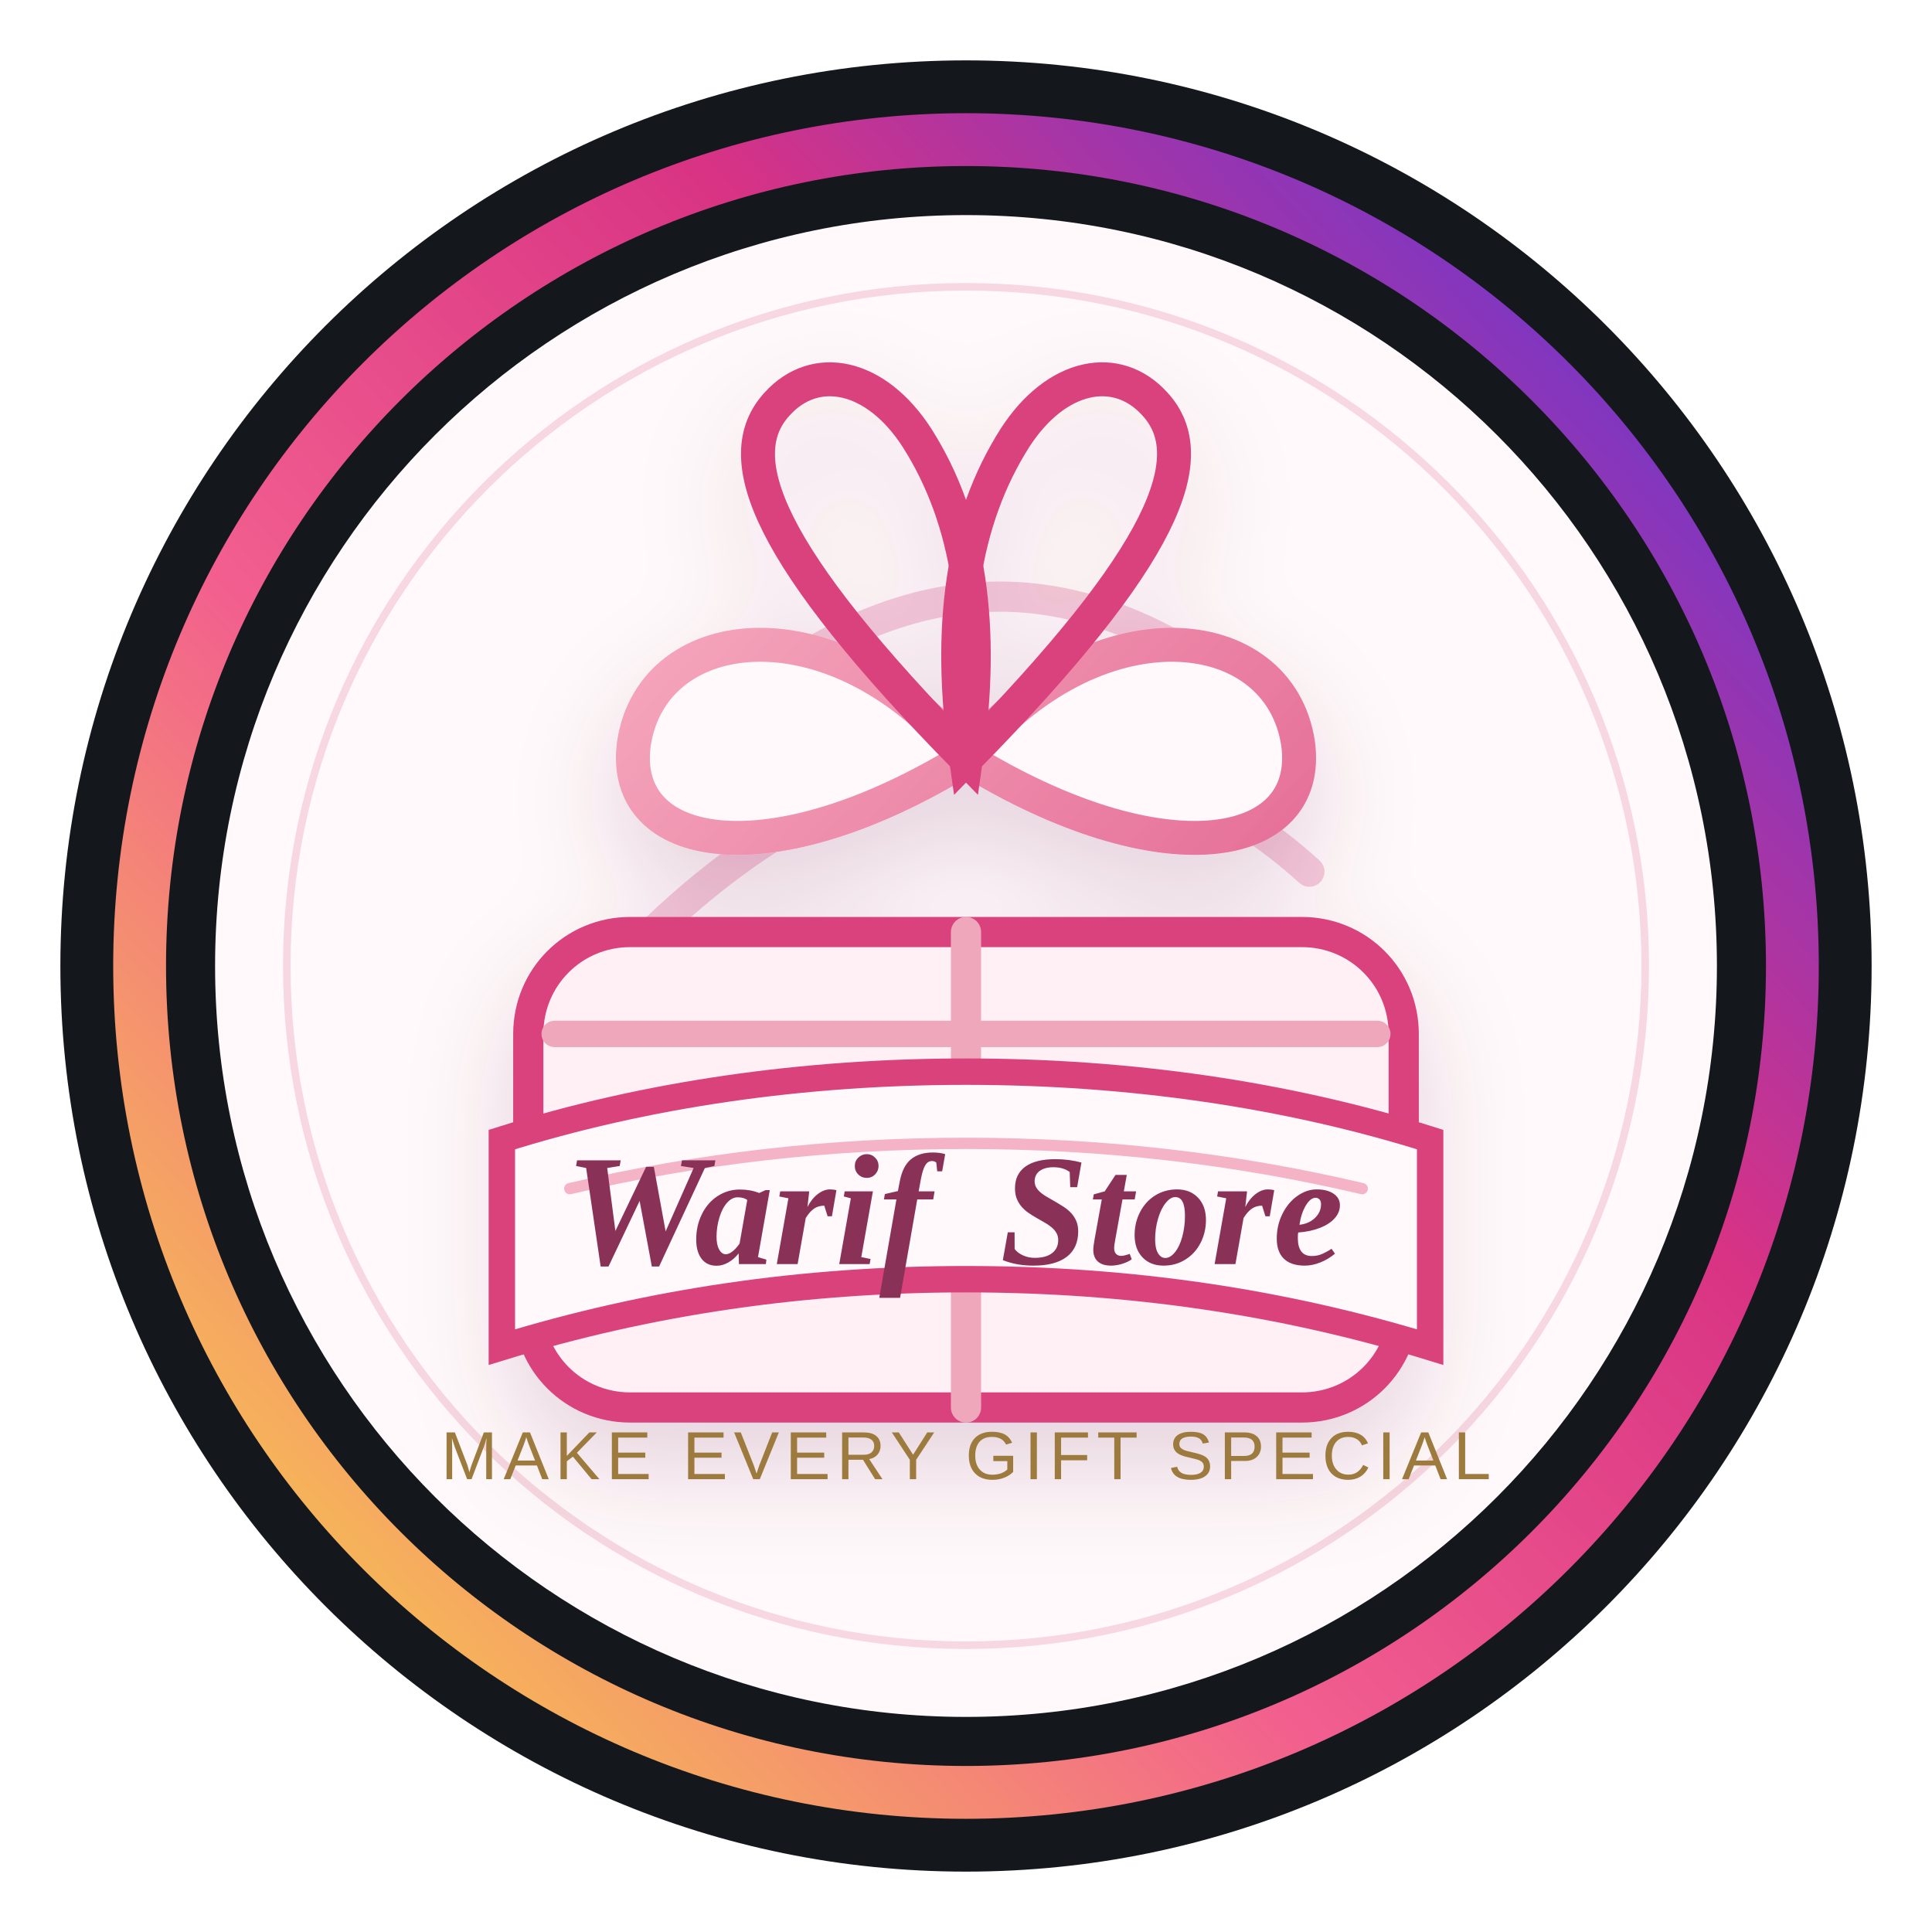
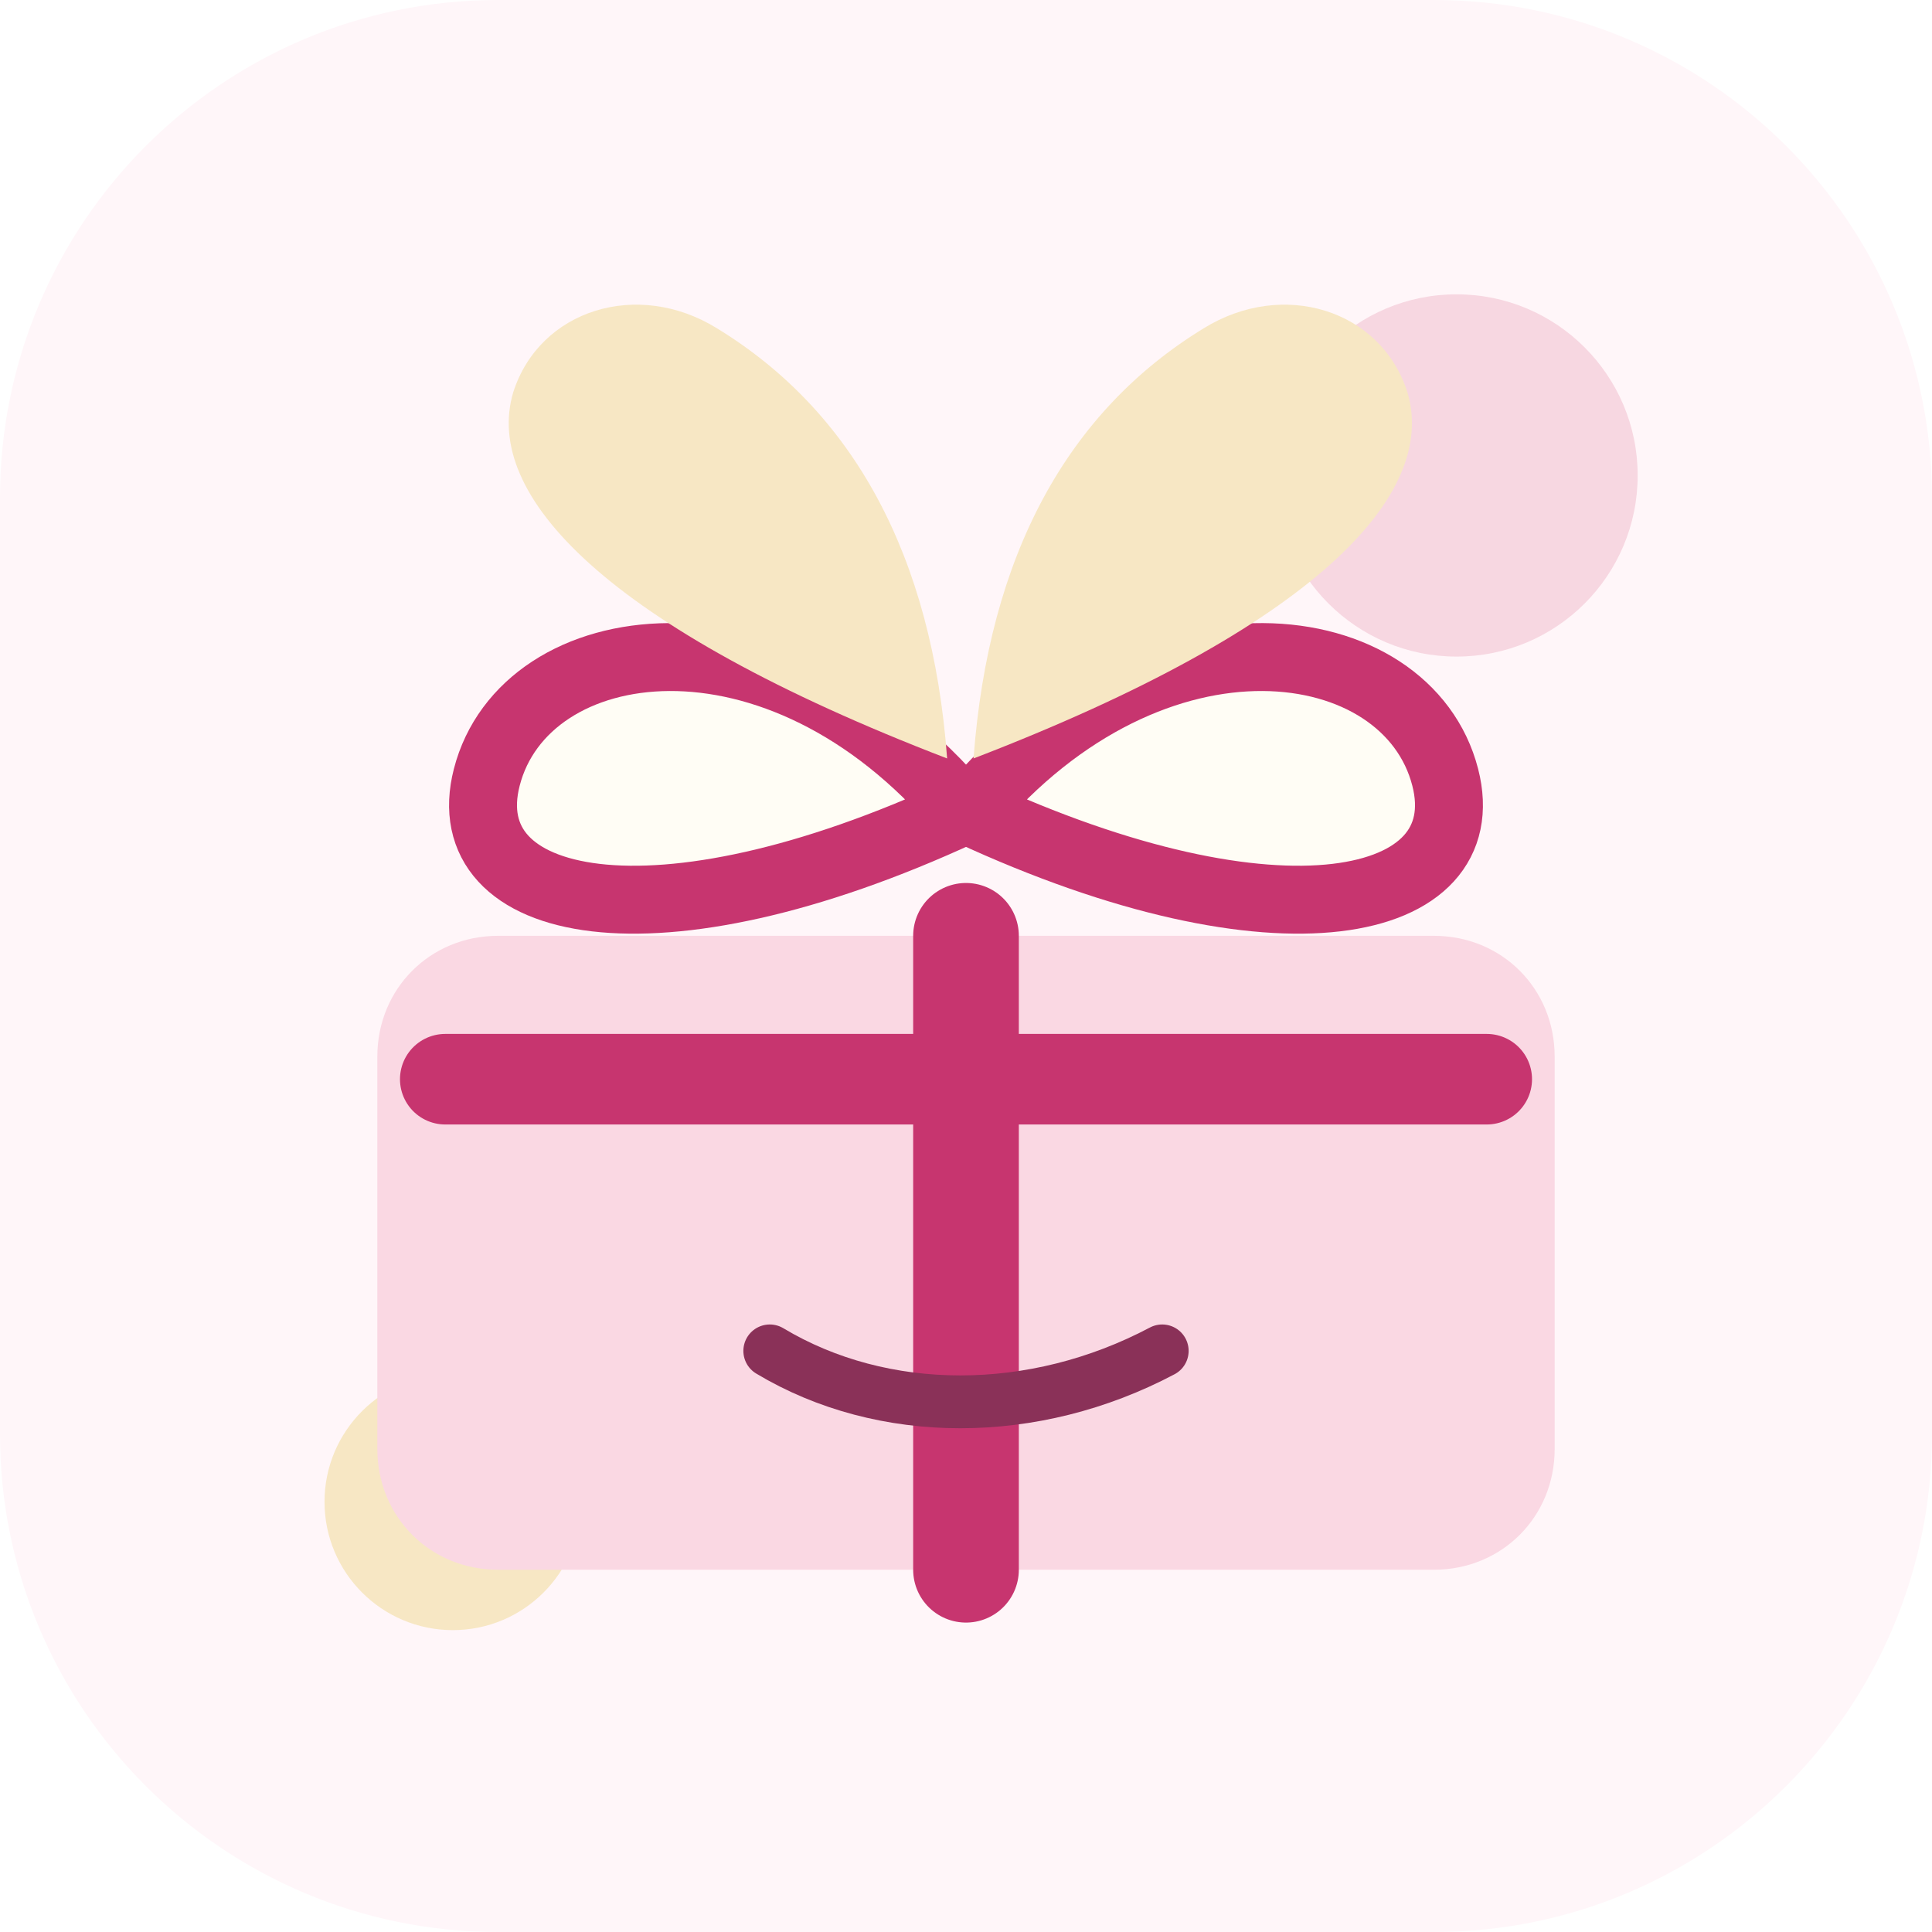
<svg xmlns="http://www.w3.org/2000/svg" viewBox="0 0 512 512" role="img" aria-labelledby="title desc">
-   <defs>
-     <linearGradient id="ring" x1="63" y1="437" x2="449" y2="75" gradientUnits="userSpaceOnUse">
-       <stop offset="0" stop-color="#F7C84C" />
-       <stop offset="0.36" stop-color="#F25F8F" />
-       <stop offset="0.68" stop-color="#D83384" />
-       <stop offset="1" stop-color="#6737D1" />
-     </linearGradient>
-     <linearGradient id="rose" x1="133" y1="140" x2="389" y2="380" gradientUnits="userSpaceOnUse">
-       <stop offset="0" stop-color="#F9B5C6" />
-       <stop offset="1" stop-color="#D9427B" />
-     </linearGradient>
-     <filter id="softShadow" x="-20%" y="-20%" width="140%" height="140%">
-       <feDropShadow dx="0" dy="12" stdDeviation="14" flood-color="#5C1839" flood-opacity="0.16" />
-     </filter>
-   </defs>
-   <circle cx="256" cy="256" r="240" fill="#14181C" />
-   <circle cx="256" cy="256" r="219" fill="none" stroke="url(#ring)" stroke-width="14" />
-   <circle cx="256" cy="256" r="199" fill="#FFF9FB" />
-   <circle cx="256" cy="256" r="180" fill="none" stroke="#F7D7E1" stroke-width="2" />
-   <g opacity="0.26" stroke="#D9427B" stroke-width="8" stroke-linecap="round" fill="none">
-     <path d="M164 256c34-36 70-55 108-55 28 0 53 10 75 30" />
-     <path d="M159 281c42 29 87 39 134 29 28-6 51-19 69-39" />
-     <path d="M204 180c42-30 83-29 124 2" />
-   </g>
-   <g filter="url(#softShadow)">
-     <path d="M167 247h178c15 0 27 12 27 27v72c0 15-12 27-27 27H167c-15 0-27-12-27-27v-72c0-15 12-27 27-27z" fill="#FFF0F5" stroke="#D9427B" stroke-width="8" />
-     <path d="M147 274h218" stroke="#EFA8BB" stroke-width="7" stroke-linecap="round" />
-     <path d="M256 247v126" stroke="#EFA8BB" stroke-width="8" stroke-linecap="round" />
-     <path d="M256 201c-34-42-83-37-88-4-4 29 36 36 88 4z" fill="#FFF9FB" stroke="url(#rose)" stroke-width="9" stroke-linejoin="round" />
-     <path d="M256 201c34-42 83-37 88-4 4 29-36 36-88 4z" fill="#FFF9FB" stroke="url(#rose)" stroke-width="9" stroke-linejoin="round" />
-     <path d="M256 201c-5-35-1-63 13-85 11-17 27-20 37-9 13 14 3 40-50 94z" fill="none" stroke="#D9427B" stroke-width="9" stroke-linecap="round" />
-     <path d="M256 201c5-35 1-63-13-85-11-17-27-20-37-9-13 14-3 40 50 94z" fill="none" stroke="#D9427B" stroke-width="9" stroke-linecap="round" />
-   </g>
-   <path d="M133 302c38-12 80-18 123-18s85 6 123 18v55c-39-12-80-18-123-18s-84 6-123 18z" fill="#FFF9FB" stroke="#D9427B" stroke-width="7" />
-   <path d="M151 315c34-8 69-12 105-12s71 4 105 12" fill="none" stroke="#F4B3C6" stroke-width="3" stroke-linecap="round" />
-   <text x="247" y="335" text-anchor="end" fill="#8A3158" font-family="Georgia, 'Times New Roman', serif" font-size="42" font-style="italic" font-weight="700">Warif</text>
-   <text x="265" y="335" text-anchor="start" fill="#8A3158" font-family="Georgia, 'Times New Roman', serif" font-size="42" font-style="italic" font-weight="700">Store</text>
-   <text x="256" y="392" text-anchor="middle" fill="#9D7A3D" font-family="Arial, sans-serif" font-size="18" letter-spacing="1.6">MAKE EVERY GIFT SPECIAL</text>
+   <rect width="512" height="512" rx="132" fill="#FFF6F9" />
+   <circle cx="386" cy="126" r="48" fill="#F7D7E1" />
+   <circle cx="120" cy="398" r="34" fill="#F7E7C4" />
+   <path d="M132 248h248c18 0 32 14 32 32v104c0 18-14 32-32 32H132c-18 0-32-14-32-32V280c0-18 14-32 32-32Z" fill="#FAD8E3" />
+   <path d="M118 286h276" fill="none" stroke="#C7356F" stroke-width="24" stroke-linecap="round" />
+   <path d="M256 248v168" fill="none" stroke="#C7356F" stroke-width="28" stroke-linecap="round" />
+   <path d="M255 215c-49-58-116-48-126-9-9 35 44 47 126 9Z" fill="#FFFDF5" stroke="#C7356F" stroke-width="18" stroke-linejoin="round" />
+   <path d="M257 215c49-58 116-48 126-9 9 35-44 47-126 9Z" fill="#FFFDF5" stroke="#C7356F" stroke-width="18" stroke-linejoin="round" />
+   <path d="M258 201c4-54 25-92 61-114 21-13 47-5 54 17 8 27-24 62-115 97Z" fill="#F7E7C4" />
+   <path d="M251 201c-4-54-25-92-61-114-21-13-47-5-54 17-8 27 24 62 115 97Z" fill="#F7E7C4" />
+   <path d="M204 358c30 18 70 18 104 0" fill="none" stroke="#8A3158" stroke-width="14" stroke-linecap="round" />
</svg>
